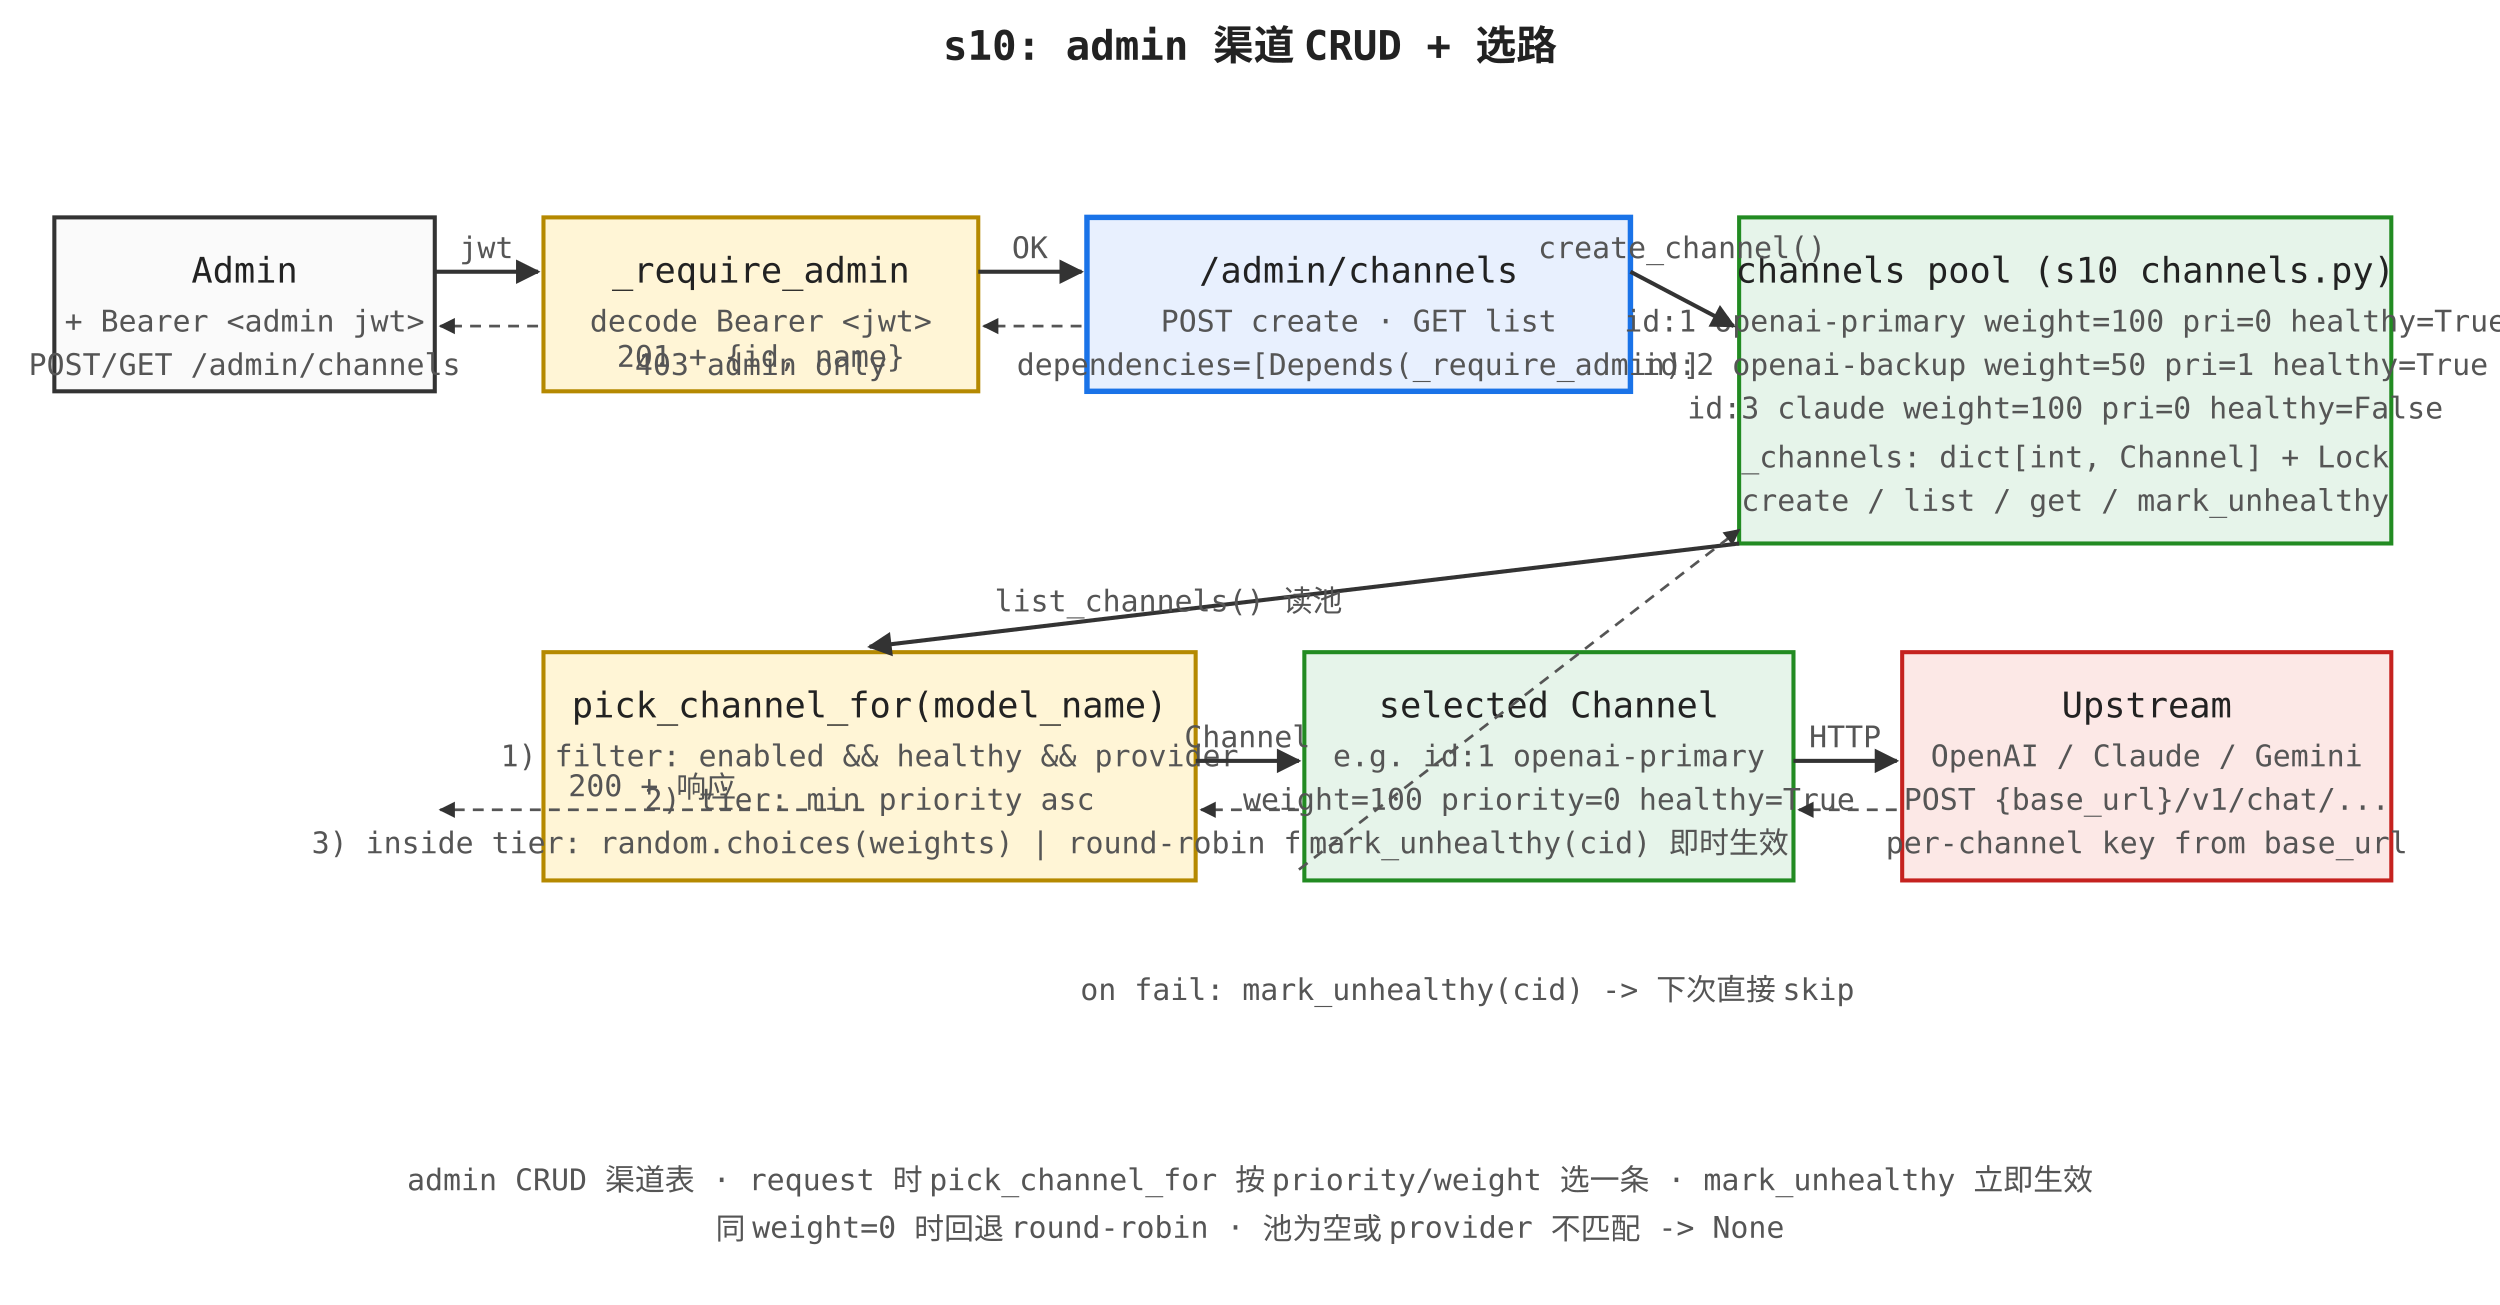
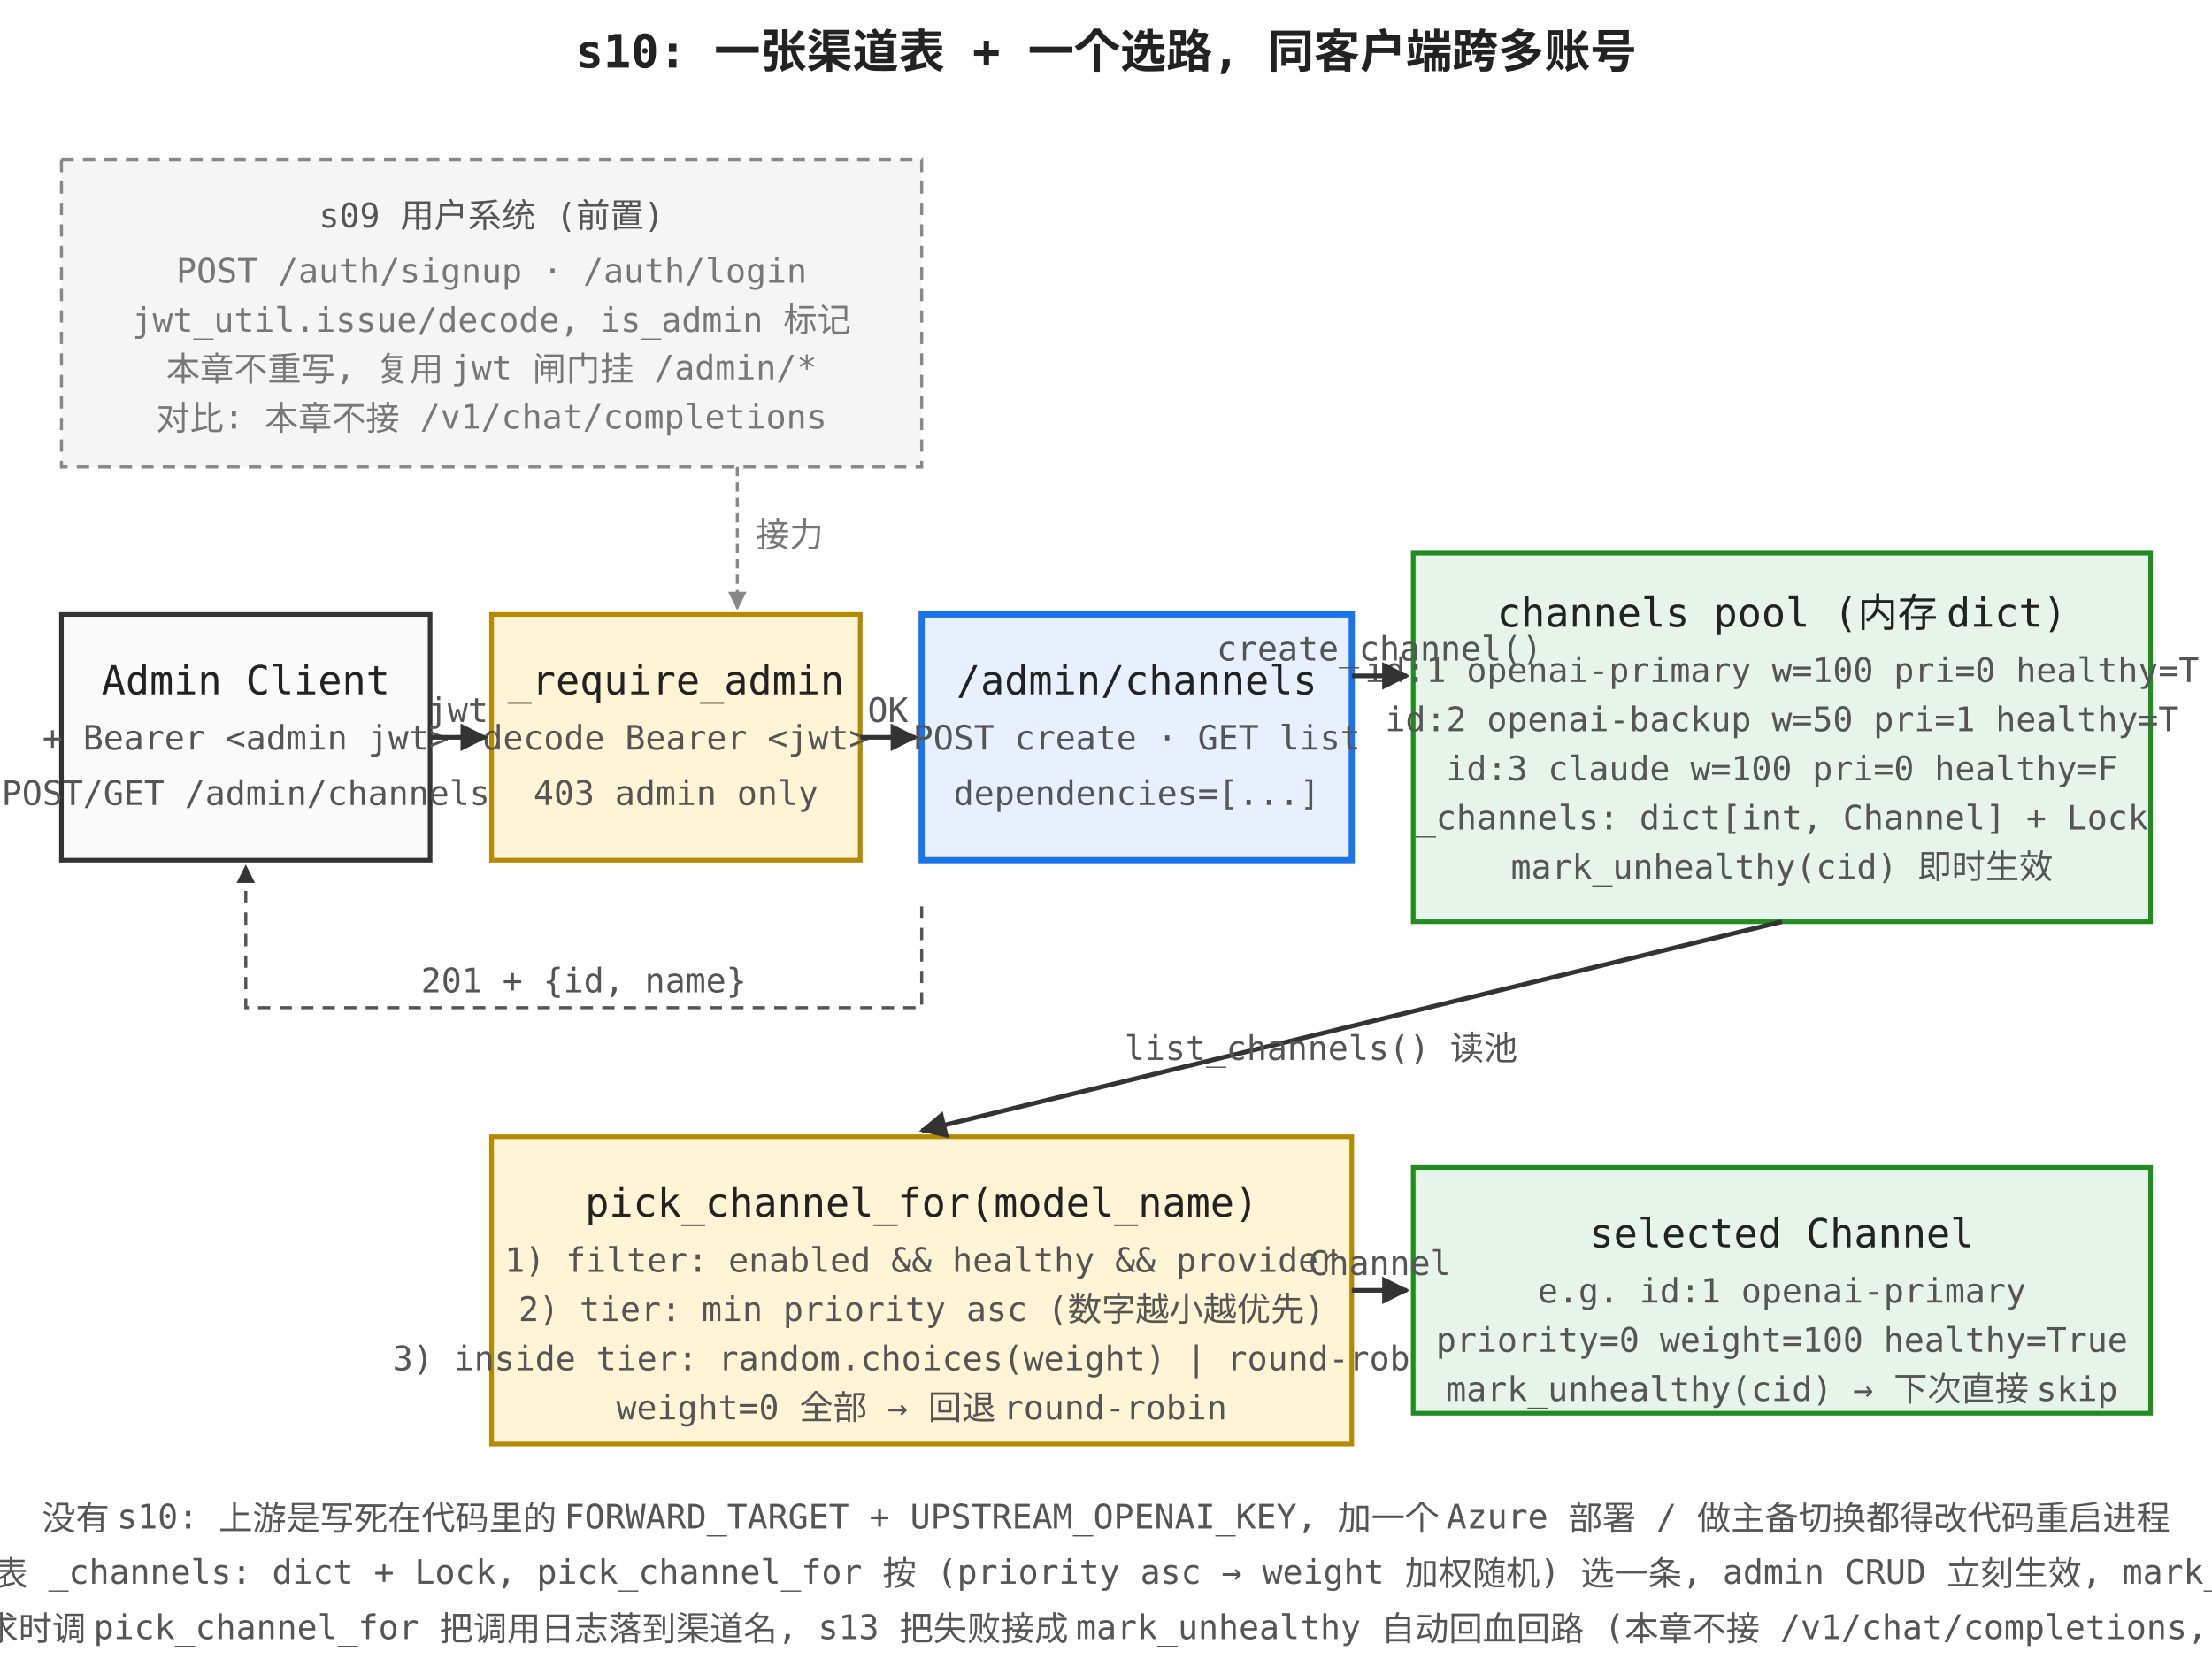
- <svg xmlns="http://www.w3.org/2000/svg" viewBox="0 0 920 480" font-family="monospace">
+ <svg xmlns="http://www.w3.org/2000/svg" viewBox="0 0 720 540" font-family="monospace">
  <style>
    .client     { fill: #fafafa; stroke: #333;    stroke-width: 1.5; }
    .gateway    { fill: #e8f0fe; stroke: #1a73e8; stroke-width: 2;   }
    .middleware { fill: #fff5d6; stroke: #b58900; stroke-width: 1.5; }
    .storage    { fill: #e6f4ea; stroke: #228b22; stroke-width: 1.5; }
    .upstream   { fill: #fce8e6; stroke: #c5221f; stroke-width: 1.5; }
+     .reference  { fill: #f5f5f5; stroke: #888;    stroke-width: 1; stroke-dasharray: 4 3; }
    .title      { font-size: 15px; font-weight: bold; fill: #222; }
    .label      { font-size: 13px; fill: #222; }
    .small      { font-size: 11px; fill: #555; }
+     .refsmall   { font-size: 11px; fill: #777; }
    .arrow      { stroke: #333; stroke-width: 1.5; fill: none; marker-end: url(#arrow); }
    .arrowR     { stroke: #555; stroke-width: 1;   fill: none; marker-end: url(#arrow); stroke-dasharray: 4 3; }
+     .arrowRef   { stroke: #888; stroke-width: 1;   fill: none; marker-end: url(#arrowRef); stroke-dasharray: 3 2; }
  </style>
  <defs>
    <marker id="arrow" viewBox="0 0 10 10" refX="9" refY="5" markerWidth="6" markerHeight="6" orient="auto">
      <path d="M0,0 L10,5 L0,10 z" fill="#333" />
    </marker>
+     <marker id="arrowRef" viewBox="0 0 10 10" refX="9" refY="5" markerWidth="6" markerHeight="6" orient="auto">
+       <path d="M0,0 L10,5 L0,10 z" fill="#888" />
+     </marker>
  </defs>
-   <text x="460" y="22" text-anchor="middle" class="title">s10: admin 渠道 CRUD + 选路</text>
-   <rect class="client" x="20" y="80" width="140" height="64" />
-   <text x="90" y="104" text-anchor="middle" class="label">Admin</text>
-   <text x="90" y="122" text-anchor="middle" class="small">+ Bearer &lt;admin jwt&gt;</text>
-   <text x="90" y="138" text-anchor="middle" class="small">POST/GET /admin/channels</text>
-   <rect class="middleware" x="200" y="80" width="160" height="64" />
-   <text x="280" y="104" text-anchor="middle" class="label">_require_admin</text>
-   <text x="280" y="122" text-anchor="middle" class="small">decode Bearer &lt;jwt&gt;</text>
-   <text x="280" y="138" text-anchor="middle" class="small">403 admin only</text>
-   <rect class="gateway" x="400" y="80" width="200" height="64" />
-   <text x="500" y="104" text-anchor="middle" class="label">/admin/channels</text>
-   <text x="500" y="122" text-anchor="middle" class="small">POST create · GET list</text>
-   <text x="500" y="138" text-anchor="middle" class="small">dependencies=[Depends(_require_admin)]</text>
-   <rect class="storage" x="640" y="80" width="240" height="120" />
-   <text x="760" y="104" text-anchor="middle" class="label">channels pool (s10 channels.py)</text>
-   <text x="760" y="122" text-anchor="middle" class="small">id:1 openai-primary  weight=100 pri=0  healthy=True</text>
-   <text x="760" y="138" text-anchor="middle" class="small">id:2 openai-backup   weight=50  pri=1  healthy=True</text>
-   <text x="760" y="154" text-anchor="middle" class="small">id:3 claude          weight=100 pri=0  healthy=False</text>
-   <text x="760" y="172" text-anchor="middle" class="small">_channels: dict[int, Channel] + Lock</text>
-   <text x="760" y="188" text-anchor="middle" class="small">create / list / get / mark_unhealthy</text>
-   <line class="arrow" x1="160" y1="100" x2="198" y2="100" />
-   <text x="179" y="95" text-anchor="middle" class="small">jwt</text>
-   <line class="arrow" x1="360" y1="100" x2="398" y2="100" />
-   <text x="379" y="95" text-anchor="middle" class="small">OK</text>
-   <line class="arrow" x1="600" y1="100" x2="638" y2="120" />
-   <text x="619" y="95" text-anchor="middle" class="small">create_channel()</text>
-   <line class="arrowR" x1="398" y1="120" x2="362" y2="120" />
-   <line class="arrowR" x1="198" y1="120" x2="162" y2="120" />
-   <text x="280" y="135" text-anchor="middle" class="small">201 + {id, name}</text>
-   <rect class="middleware" x="200" y="240" width="240" height="84" />
-   <text x="320" y="264" text-anchor="middle" class="label">pick_channel_for(model_name)</text>
-   <text x="320" y="282" text-anchor="middle" class="small">1) filter: enabled &amp;&amp; healthy &amp;&amp; provider</text>
-   <text x="320" y="298" text-anchor="middle" class="small">2) tier: min priority asc</text>
-   <text x="320" y="314" text-anchor="middle" class="small">3) inside tier: random.choices(weights) | round-robin fallback</text>
-   <rect class="storage" x="480" y="240" width="180" height="84" />
-   <text x="570" y="264" text-anchor="middle" class="label">selected Channel</text>
-   <text x="570" y="282" text-anchor="middle" class="small">e.g. id:1 openai-primary</text>
-   <text x="570" y="298" text-anchor="middle" class="small">weight=100 priority=0 healthy=True</text>
-   <text x="570" y="314" text-anchor="middle" class="small">mark_unhealthy(cid) 即时生效</text>
-   <rect class="upstream" x="700" y="240" width="180" height="84" />
-   <text x="790" y="264" text-anchor="middle" class="label">Upstream</text>
-   <text x="790" y="282" text-anchor="middle" class="small">OpenAI / Claude / Gemini</text>
-   <text x="790" y="298" text-anchor="middle" class="small">POST {base_url}/v1/chat/...</text>
-   <text x="790" y="314" text-anchor="middle" class="small">per-channel key from base_url</text>
-   <line class="arrow" x1="640" y1="200" x2="320" y2="238" />
-   <text x="430" y="225" text-anchor="middle" class="small">list_channels() 读池</text>
-   <line class="arrow" x1="440" y1="280" x2="478" y2="280" />
-   <text x="459" y="275" text-anchor="middle" class="small">Channel</text>
-   <line class="arrow" x1="660" y1="280" x2="698" y2="280" />
-   <text x="679" y="275" text-anchor="middle" class="small">HTTP</text>
-   <line class="arrowR" x1="698" y1="298" x2="662" y2="298" />
-   <line class="arrowR" x1="478" y1="298" x2="442" y2="298" />
-   <line class="arrowR" x1="318" y1="298" x2="162" y2="298" />
-   <text x="240" y="293" text-anchor="middle" class="small">200 + 响应</text>
-   <line class="arrowR" x1="478" y1="320" x2="640" y2="195" />
-   <text x="540" y="368" text-anchor="middle" class="small" fill="#b58900">on fail: mark_unhealthy(cid) -&gt; 下次直接 skip</text>
-   <text x="460" y="438" text-anchor="middle" class="small">admin CRUD 渠道表 · request 时 pick_channel_for 按 priority/weight 选一条 · mark_unhealthy 立即生效</text>
-   <text x="460" y="456" text-anchor="middle" class="small">同 weight=0 时回退 round-robin · 池为空或 provider 不匹配 -&gt; None</text>
+   <text x="360" y="22" text-anchor="middle" class="title">s10: 一张渠道表 + 一个选路, 同客户端跨多账号</text>
+   <rect class="reference" x="20" y="52" width="280" height="100" />
+   <text x="160" y="74" text-anchor="middle" class="small" fill="#555">s09 用户系统 (前置)</text>
+   <text x="160" y="92" text-anchor="middle" class="refsmall">POST /auth/signup · /auth/login</text>
+   <text x="160" y="108" text-anchor="middle" class="refsmall">jwt_util.issue/decode, is_admin 标记</text>
+   <text x="160" y="124" text-anchor="middle" class="refsmall">本章不重写, 复用 jwt 闸门挂 /admin/*</text>
+   <text x="160" y="140" text-anchor="middle" class="refsmall">对比: 本章不接 /v1/chat/completions</text>
+   <rect class="client" x="20" y="200" width="120" height="80" />
+   <text x="80" y="226" text-anchor="middle" class="label">Admin Client</text>
+   <text x="80" y="244" text-anchor="middle" class="small">+ Bearer &lt;admin jwt&gt;</text>
+   <text x="80" y="262" text-anchor="middle" class="small">POST/GET /admin/channels</text>
+   <rect class="middleware" x="160" y="200" width="120" height="80" />
+   <text x="220" y="226" text-anchor="middle" class="label">_require_admin</text>
+   <text x="220" y="244" text-anchor="middle" class="small">decode Bearer &lt;jwt&gt;</text>
+   <text x="220" y="262" text-anchor="middle" class="small">403 admin only</text>
+   <rect class="gateway" x="300" y="200" width="140" height="80" />
+   <text x="370" y="226" text-anchor="middle" class="label">/admin/channels</text>
+   <text x="370" y="244" text-anchor="middle" class="small">POST create · GET list</text>
+   <text x="370" y="262" text-anchor="middle" class="small">dependencies=[...]</text>
+   <rect class="storage" x="460" y="180" width="240" height="120" />
+   <text x="580" y="204" text-anchor="middle" class="label">channels pool (内存 dict)</text>
+   <text x="580" y="222" text-anchor="middle" class="small">id:1 openai-primary  w=100 pri=0 healthy=T</text>
+   <text x="580" y="238" text-anchor="middle" class="small">id:2 openai-backup   w=50  pri=1 healthy=T</text>
+   <text x="580" y="254" text-anchor="middle" class="small">id:3 claude          w=100 pri=0 healthy=F</text>
+   <text x="580" y="270" text-anchor="middle" class="small">_channels: dict[int, Channel] + Lock</text>
+   <text x="580" y="286" text-anchor="middle" class="small">mark_unhealthy(cid) 即时生效</text>
+   <line class="arrow" x1="140" y1="240" x2="158" y2="240" />
+   <text x="149" y="235" text-anchor="middle" class="small">jwt</text>
+   <line class="arrow" x1="280" y1="240" x2="298" y2="240" />
+   <text x="289" y="235" text-anchor="middle" class="small">OK</text>
+   <line class="arrow" x1="440" y1="220" x2="458" y2="220" />
+   <text x="449" y="215" text-anchor="middle" class="small">create_channel()</text>
+   <polyline class="arrowR" points="300,295 300,328 80,328 80,282" />
+   <text x="190" y="323" text-anchor="middle" class="small">201 + {id, name}</text>
+   <rect class="middleware" x="160" y="370" width="280" height="100" />
+   <text x="300" y="396" text-anchor="middle" class="label">pick_channel_for(model_name)</text>
+   <text x="300" y="414" text-anchor="middle" class="small">1) filter: enabled &amp;&amp; healthy &amp;&amp; provider</text>
+   <text x="300" y="430" text-anchor="middle" class="small">2) tier: min priority asc (数字越小越优先)</text>
+   <text x="300" y="446" text-anchor="middle" class="small">3) inside tier: random.choices(weight) | round-robin</text>
+   <text x="300" y="462" text-anchor="middle" class="small">weight=0 全部 → 回退 round-robin</text>
+   <rect class="storage" x="460" y="380" width="240" height="80" />
+   <text x="580" y="406" text-anchor="middle" class="label">selected Channel</text>
+   <text x="580" y="424" text-anchor="middle" class="small">e.g. id:1 openai-primary</text>
+   <text x="580" y="440" text-anchor="middle" class="small">priority=0 weight=100 healthy=True</text>
+   <text x="580" y="456" text-anchor="middle" class="small">mark_unhealthy(cid) → 下次直接 skip</text>
+   <line class="arrow" x1="580" y1="300" x2="300" y2="368" />
+   <text x="430" y="345" text-anchor="middle" class="small">list_channels() 读池</text>
+   <line class="arrow" x1="440" y1="420" x2="458" y2="420" />
+   <text x="449" y="415" text-anchor="middle" class="small">Channel</text>
+   <line class="arrowRef" x1="240" y1="152" x2="240" y2="198" />
+   <text x="246" y="178" text-anchor="start" class="refsmall">接力</text>
+   <text x="360" y="498" text-anchor="middle" class="small">没有 s10: 上游是写死在代码里的 FORWARD_TARGET + UPSTREAM_OPENAI_KEY, 加一个 Azure 部署 / 做主备切换都得改代码重启进程</text>
+   <text x="360" y="516" text-anchor="middle" class="small">本章做了啥: 内存渠道表 _channels: dict + Lock, pick_channel_for 按 (priority asc → weight 加权随机) 选一条, admin CRUD 立刻生效, mark_unhealthy 立即跳过</text>
+   <text x="360" y="534" text-anchor="middle" class="small">后续接力: s11 在每次请求时调 pick_channel_for 把调用日志落到渠道名, s13 把失败接成 mark_unhealthy 自动回血回路 (本章不接 /v1/chat/completions, 转发与选路分开讲更清楚)</text>
</svg>
